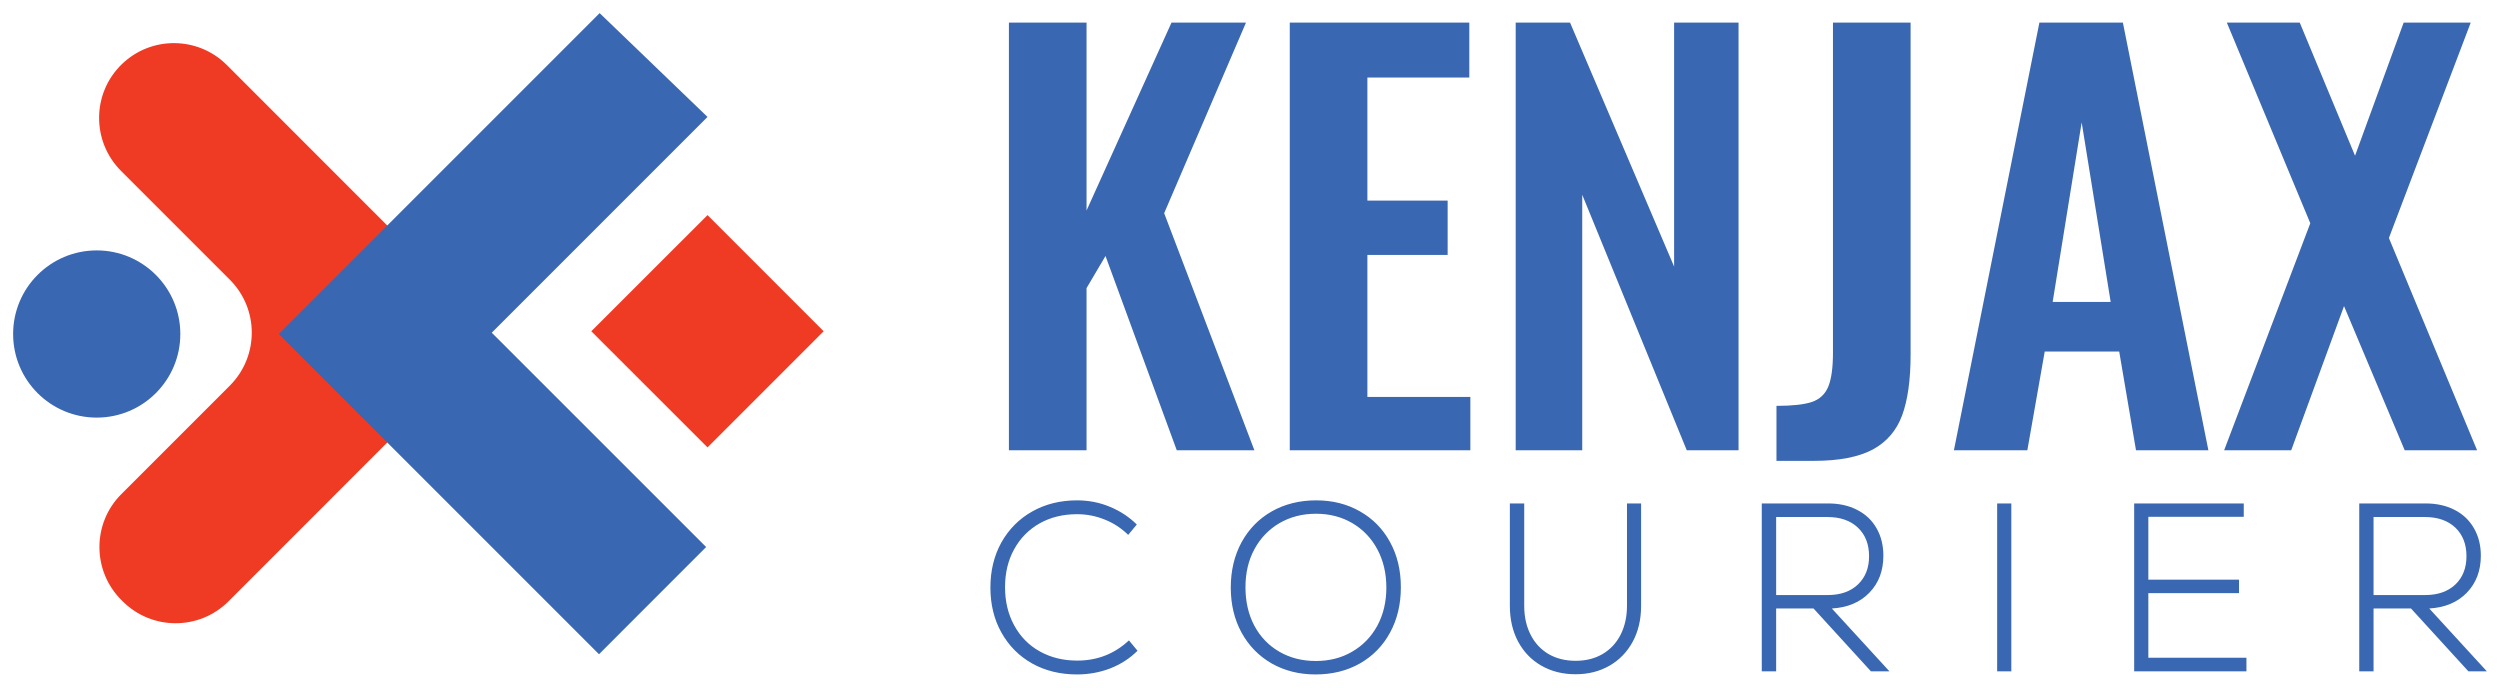
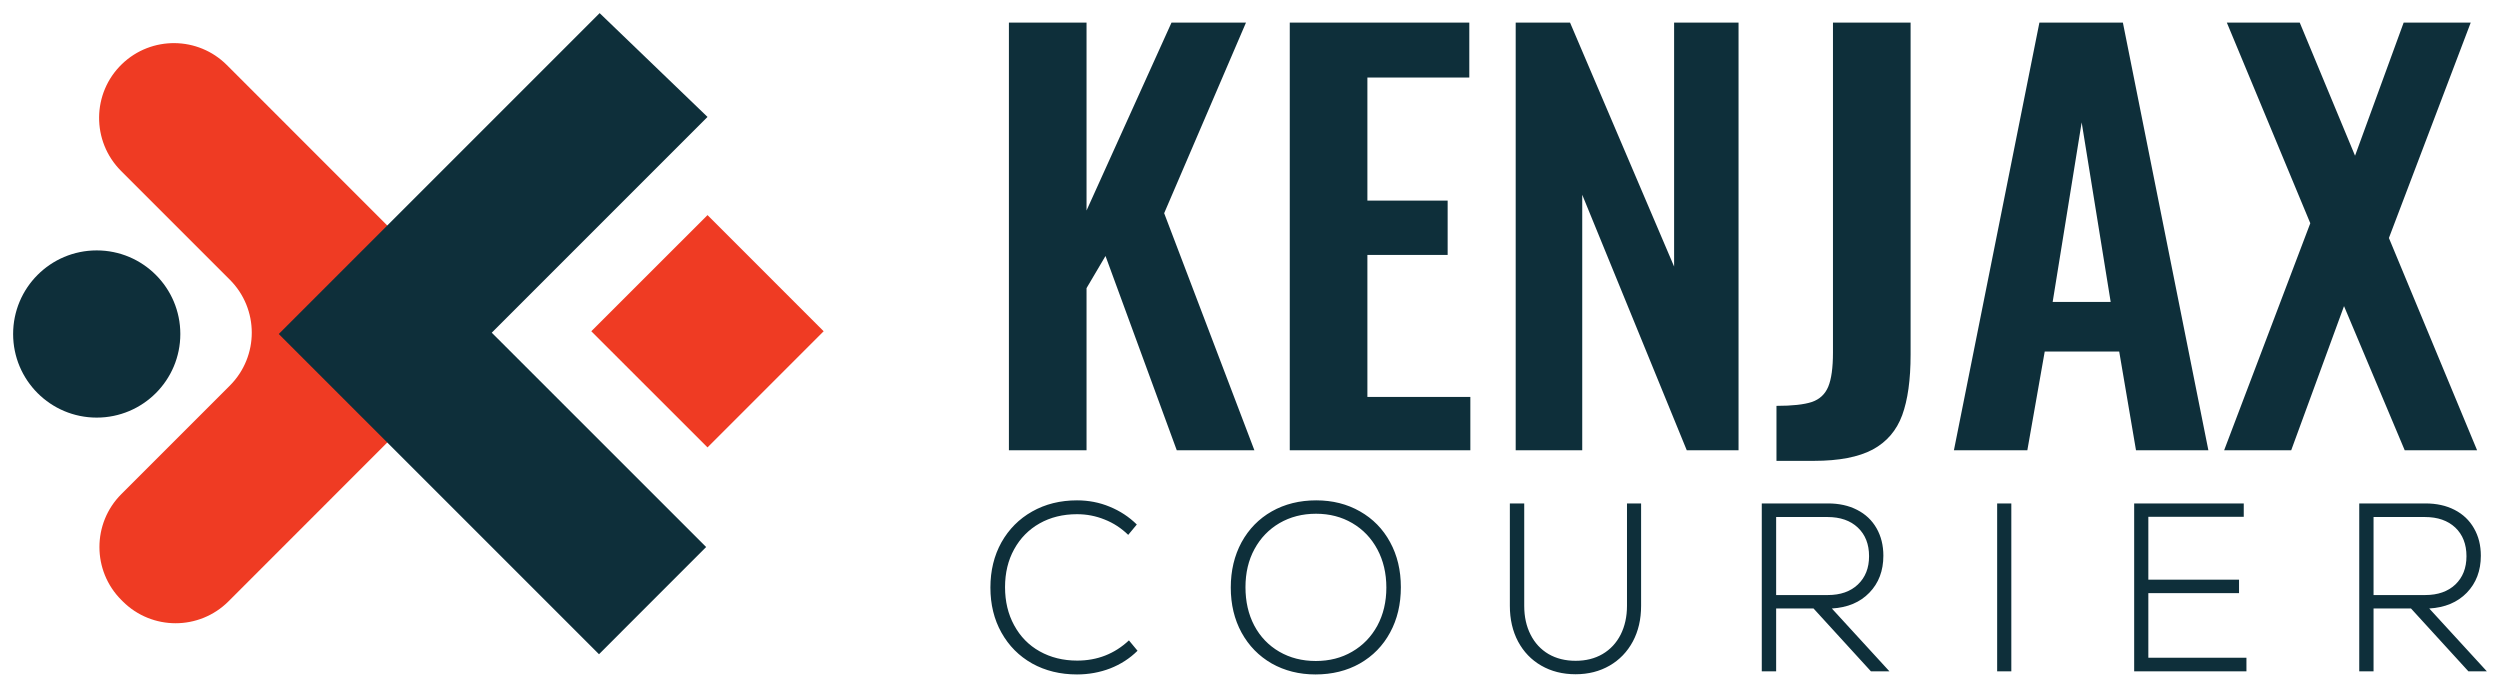
<svg xmlns="http://www.w3.org/2000/svg" viewBox="0 0 380.98 104.78" role="img" aria-label="Kenjax Courier">
  <path fill="#EF3B23" d="M 34.57,9.91 L 67.49,42.84 C 71.95,47.29 71.95,54.51 67.49,58.96 L 34.82,91.64 C 30.37,96.09 23.15,96.09 18.7,91.64 L 18.49,91.43 C 14.04,86.98 14.04,79.75 18.49,75.3 L 35.03,58.76 C 39.48,54.3 39.48,47.09 35.03,42.63 L 18.44,26.04 C 13.93,21.52 14,14.18 18.59,9.76 C 23.07,5.45 30.18,5.52 34.57,9.91 M 125.52,50.48 L 107.82,68.18 L 90.11,50.48 L 107.82,32.78 L 125.52,50.48" />
-   <path fill="#3A67B1" d="M 91.38,2 L 42.48,50.9 L 91.28,99.7 L 107.61,83.36 L 74.94,50.7 L 107.82,17.82 L 91.38,2 M 27.48,50.9 C 27.48,57.94 21.77,63.64 14.74,63.64 C 7.7,63.64 2,57.94 2,50.9 C 2,43.86 7.7,38.16 14.74,38.16 C 21.77,38.16 27.48,43.86 27.48,50.9" />
-   <path fill="#3A67B1" d="M 153.75,3.44 L 165.58,3.44 L 165.58,32.08 L 178.53,3.44 L 189.88,3.44 L 177.41,32.49 L 191.16,68.62 L 179.33,68.62 L 168.47,39.01 L 165.58,43.91 L 165.58,68.62 L 153.75,68.62 L 153.75,3.44 M 196.55,3.44 L 223.91,3.44 L 223.91,11.82 L 208.38,11.82 L 208.38,30.57 L 220.61,30.57 L 220.61,38.85 L 208.38,38.85 L 208.38,60.49 L 224.07,60.49 L 224.07,68.62 L 196.55,68.62 L 196.55,3.44 M 230.98,3.44 L 239.26,3.44 L 255.12,40.62 L 255.12,3.44 L 264.94,3.44 L 264.94,68.62 L 257.05,68.62 L 241.12,29.68 L 241.12,68.62 L 230.98,68.62 L 230.98,3.44 M 270.72,61.85 C 273.13,61.85 274.93,61.65 276.11,61.26 C 277.3,60.85 278.13,60.08 278.61,58.93 C 279.09,57.77 279.33,56.04 279.33,53.73 L 279.33,3.44 L 291.16,3.44 L 291.16,54.05 C 291.16,57.87 290.73,60.94 289.88,63.27 C 289.02,65.61 287.52,67.35 285.38,68.51 C 283.23,69.65 280.25,70.23 276.44,70.23 L 270.72,70.23 L 270.72,61.85 M 310.79,3.44 L 323.51,3.44 L 336.54,68.62 L 325.51,68.62 L 322.95,53.57 L 311.6,53.57 L 308.95,68.62 L 297.76,68.62 L 310.79,3.44 M 321.65,46.01 L 317.23,18.65 L 312.81,46.01 L 321.65,46.01 M 352.07,34.02 L 339.35,3.44 L 350.46,3.44 L 358.89,23.73 L 366.3,3.44 L 376.52,3.44 L 364.05,36.27 L 377.49,68.62 L 366.46,68.62 L 357.21,46.65 L 349.16,68.62 L 338.94,68.62 L 352.07,34.02 M 164.13,102.78 C 161.57,102.78 159.29,102.22 157.29,101.11 C 155.29,99.98 153.74,98.42 152.61,96.4 C 151.49,94.4 150.93,92.11 150.93,89.54 C 150.93,86.96 151.49,84.67 152.61,82.65 C 153.74,80.65 155.29,79.08 157.29,77.95 C 159.29,76.82 161.57,76.25 164.13,76.25 C 165.89,76.25 167.55,76.57 169.11,77.22 C 170.68,77.86 172.06,78.77 173.24,79.93 L 171.93,81.51 C 170.87,80.48 169.68,79.7 168.33,79.17 C 167,78.63 165.6,78.36 164.13,78.36 C 161.98,78.36 160.08,78.83 158.43,79.76 C 156.77,80.7 155.48,82.01 154.55,83.7 C 153.62,85.38 153.16,87.31 153.16,89.48 C 153.16,91.65 153.62,93.59 154.55,95.29 C 155.48,97 156.77,98.33 158.44,99.26 C 160.12,100.2 162.02,100.67 164.16,100.67 C 167.21,100.67 169.84,99.65 172.04,97.59 L 173.35,99.17 C 172.17,100.34 170.79,101.23 169.19,101.86 C 167.6,102.47 165.91,102.78 164.13,102.78 M 200.47,102.78 C 197.99,102.78 195.77,102.22 193.8,101.11 C 191.84,99.98 190.31,98.42 189.2,96.4 C 188.11,94.4 187.56,92.11 187.56,89.54 C 187.56,86.96 188.11,84.66 189.2,82.64 C 190.31,80.62 191.84,79.05 193.81,77.93 C 195.79,76.81 198.05,76.25 200.58,76.25 C 203.07,76.25 205.29,76.81 207.25,77.93 C 209.22,79.05 210.75,80.61 211.84,82.62 C 212.94,84.63 213.48,86.92 213.48,89.48 C 213.48,92.07 212.94,94.37 211.84,96.39 C 210.75,98.41 209.21,99.98 207.23,101.11 C 205.27,102.22 203.01,102.78 200.47,102.78 M 200.52,100.73 C 202.59,100.73 204.44,100.26 206.06,99.31 C 207.7,98.36 208.97,97.04 209.89,95.36 C 210.81,93.66 211.27,91.72 211.27,89.54 C 211.27,87.36 210.81,85.41 209.89,83.7 C 208.97,81.99 207.7,80.67 206.08,79.72 C 204.46,78.77 202.62,78.29 200.55,78.29 C 198.47,78.29 196.62,78.77 194.98,79.72 C 193.36,80.67 192.09,81.99 191.17,83.68 C 190.25,85.37 189.8,87.31 189.8,89.48 C 189.8,91.67 190.24,93.62 191.14,95.33 C 192.05,97.04 193.32,98.36 194.95,99.31 C 196.59,100.26 198.44,100.73 200.52,100.73 M 240.11,102.75 C 238.14,102.75 236.39,102.31 234.87,101.43 C 233.36,100.56 232.19,99.34 231.34,97.76 C 230.51,96.19 230.09,94.38 230.09,92.33 L 230.09,76.72 L 232.28,76.72 L 232.28,92.33 C 232.28,93.98 232.6,95.45 233.25,96.72 C 233.89,97.99 234.8,98.97 235.98,99.67 C 237.17,100.36 238.55,100.7 240.11,100.7 C 241.67,100.7 243.04,100.36 244.22,99.67 C 245.41,98.97 246.32,97.99 246.97,96.72 C 247.61,95.45 247.94,93.98 247.94,92.33 L 247.94,76.72 L 250.09,76.72 L 250.09,92.33 C 250.09,94.38 249.67,96.19 248.83,97.76 C 247.98,99.34 246.8,100.56 245.3,101.43 C 243.78,102.31 242.05,102.75 240.11,102.75 M 276.37,92.73 L 270.67,92.73 L 270.67,102.31 L 268.48,102.31 L 268.48,76.72 L 278.58,76.72 C 280.25,76.72 281.73,77.04 283.01,77.7 C 284.3,78.36 285.28,79.29 285.97,80.5 C 286.66,81.71 287.01,83.1 287.01,84.68 C 287.01,86.98 286.3,88.86 284.87,90.33 C 283.46,91.79 281.55,92.59 279.16,92.73 L 287.94,102.31 L 285.12,102.31 L 276.37,92.73 M 284.83,84.76 C 284.83,82.93 284.26,81.48 283.12,80.4 C 281.99,79.33 280.44,78.79 278.5,78.79 L 270.67,78.79 L 270.67,90.68 L 278.55,90.68 C 280.46,90.68 281.99,90.15 283.12,89.08 C 284.26,88 284.83,86.57 284.83,84.76 M 304.35,76.72 L 306.51,76.72 L 306.51,102.31 L 304.35,102.31 L 304.35,76.72 M 327.39,100.23 L 342.34,100.23 L 342.34,102.31 L 325.23,102.31 L 325.23,76.72 L 341.93,76.72 L 341.93,78.76 L 327.39,78.76 L 327.39,88.34 L 341.21,88.34 L 341.21,90.39 L 327.39,90.39 L 327.39,100.23 M 367.42,92.73 L 361.71,92.73 L 361.71,102.31 L 359.53,102.31 L 359.53,76.72 L 369.62,76.72 C 371.3,76.72 372.78,77.04 374.06,77.7 C 375.34,78.36 376.32,79.29 377.01,80.5 C 377.71,81.71 378.06,83.1 378.06,84.68 C 378.06,86.98 377.34,88.86 375.92,90.33 C 374.5,91.79 372.59,92.59 370.2,92.73 L 378.98,102.31 L 376.17,102.31 L 367.42,92.73 M 375.87,84.76 C 375.87,82.93 375.3,81.48 374.17,80.4 C 373.03,79.33 371.49,78.79 369.54,78.79 L 361.71,78.79 L 361.71,90.68 L 369.59,90.68 C 371.5,90.68 373.03,90.15 374.17,89.08 C 375.3,88 375.87,86.57 375.87,84.76" />
+   <path fill="#0E2F3A" d="M 91.38,2 L 42.48,50.9 L 91.28,99.7 L 107.61,83.36 L 74.94,50.7 L 107.82,17.82 L 91.38,2 M 27.48,50.9 C 27.48,57.94 21.77,63.64 14.74,63.64 C 7.7,63.64 2,57.94 2,50.9 C 2,43.86 7.7,38.16 14.74,38.16 C 21.77,38.16 27.48,43.86 27.48,50.9" />
+   <path fill="#0E2F3A" d="M 153.75,3.44 L 165.58,3.44 L 165.58,32.08 L 178.53,3.44 L 189.88,3.44 L 177.41,32.49 L 191.16,68.62 L 179.33,68.62 L 168.47,39.01 L 165.58,43.91 L 165.58,68.62 L 153.75,68.62 L 153.75,3.44 M 196.55,3.44 L 223.91,3.44 L 223.91,11.82 L 208.38,11.82 L 208.38,30.57 L 220.61,30.57 L 220.61,38.85 L 208.38,38.85 L 208.38,60.49 L 224.07,60.49 L 224.07,68.62 L 196.55,68.62 L 196.55,3.44 M 230.98,3.44 L 239.26,3.44 L 255.12,40.62 L 255.12,3.44 L 264.94,3.44 L 264.94,68.62 L 257.05,68.62 L 241.12,29.68 L 241.12,68.62 L 230.98,68.62 L 230.98,3.44 M 270.72,61.85 C 273.13,61.85 274.93,61.65 276.11,61.26 C 277.3,60.85 278.13,60.08 278.61,58.93 C 279.09,57.77 279.33,56.04 279.33,53.73 L 279.33,3.44 L 291.16,3.44 L 291.16,54.05 C 291.16,57.87 290.73,60.94 289.88,63.27 C 289.02,65.61 287.52,67.35 285.38,68.51 C 283.23,69.65 280.25,70.23 276.44,70.23 L 270.72,70.23 L 270.72,61.85 M 310.79,3.44 L 323.51,3.44 L 336.54,68.62 L 325.51,68.62 L 322.95,53.57 L 311.6,53.57 L 308.95,68.62 L 297.76,68.62 L 310.79,3.44 M 321.65,46.01 L 317.23,18.65 L 312.81,46.01 L 321.65,46.01 M 352.07,34.02 L 339.35,3.44 L 350.46,3.44 L 358.89,23.73 L 366.3,3.44 L 376.52,3.44 L 364.05,36.27 L 377.49,68.62 L 366.46,68.62 L 357.21,46.65 L 349.16,68.62 L 338.94,68.62 L 352.07,34.02 M 164.13,102.78 C 161.57,102.78 159.29,102.22 157.29,101.11 C 155.29,99.98 153.74,98.42 152.61,96.4 C 151.49,94.4 150.93,92.11 150.93,89.54 C 150.93,86.96 151.49,84.67 152.61,82.65 C 153.74,80.65 155.29,79.08 157.29,77.95 C 159.29,76.82 161.57,76.25 164.13,76.25 C 165.89,76.25 167.55,76.57 169.11,77.22 C 170.68,77.86 172.06,78.77 173.24,79.93 L 171.93,81.51 C 170.87,80.48 169.68,79.7 168.33,79.17 C 167,78.63 165.6,78.36 164.13,78.36 C 161.98,78.36 160.08,78.83 158.43,79.76 C 156.77,80.7 155.48,82.01 154.55,83.7 C 153.62,85.38 153.16,87.31 153.16,89.48 C 153.16,91.65 153.62,93.59 154.55,95.29 C 155.48,97 156.77,98.33 158.44,99.26 C 160.12,100.2 162.02,100.67 164.16,100.67 C 167.21,100.67 169.84,99.65 172.04,97.59 L 173.35,99.17 C 172.17,100.34 170.79,101.23 169.19,101.86 C 167.6,102.47 165.91,102.78 164.13,102.78 M 200.47,102.78 C 197.99,102.78 195.77,102.22 193.8,101.11 C 191.84,99.98 190.31,98.42 189.2,96.4 C 188.11,94.4 187.56,92.11 187.56,89.54 C 187.56,86.96 188.11,84.66 189.2,82.64 C 190.31,80.62 191.84,79.05 193.81,77.93 C 195.79,76.81 198.05,76.25 200.58,76.25 C 203.07,76.25 205.29,76.81 207.25,77.93 C 209.22,79.05 210.75,80.61 211.84,82.62 C 212.94,84.63 213.48,86.92 213.48,89.48 C 213.48,92.07 212.94,94.37 211.84,96.39 C 210.75,98.41 209.21,99.98 207.23,101.11 C 205.27,102.22 203.01,102.78 200.47,102.78 M 200.52,100.73 C 202.59,100.73 204.44,100.26 206.06,99.31 C 207.7,98.36 208.97,97.04 209.89,95.36 C 210.81,93.66 211.27,91.72 211.27,89.54 C 211.27,87.36 210.81,85.41 209.89,83.7 C 208.97,81.99 207.7,80.67 206.08,79.72 C 204.46,78.77 202.62,78.29 200.55,78.29 C 198.47,78.29 196.62,78.77 194.98,79.72 C 193.36,80.67 192.09,81.99 191.17,83.68 C 190.25,85.37 189.8,87.31 189.8,89.48 C 189.8,91.67 190.24,93.62 191.14,95.33 C 192.05,97.04 193.32,98.36 194.95,99.31 C 196.59,100.26 198.44,100.73 200.52,100.73 M 240.11,102.75 C 238.14,102.75 236.39,102.31 234.87,101.43 C 233.36,100.56 232.19,99.34 231.34,97.76 C 230.51,96.19 230.09,94.38 230.09,92.33 L 230.09,76.72 L 232.28,76.72 L 232.28,92.33 C 232.28,93.98 232.6,95.45 233.25,96.72 C 233.89,97.99 234.8,98.97 235.98,99.67 C 237.17,100.36 238.55,100.7 240.11,100.7 C 241.67,100.7 243.04,100.36 244.22,99.67 C 245.41,98.97 246.32,97.99 246.97,96.72 C 247.61,95.45 247.94,93.98 247.94,92.33 L 247.94,76.72 L 250.09,76.72 L 250.09,92.33 C 250.09,94.38 249.67,96.19 248.83,97.76 C 247.98,99.34 246.8,100.56 245.3,101.43 C 243.78,102.31 242.05,102.75 240.11,102.75 M 276.37,92.73 L 270.67,92.73 L 270.67,102.31 L 268.48,102.31 L 268.48,76.72 L 278.58,76.72 C 280.25,76.72 281.73,77.04 283.01,77.7 C 284.3,78.36 285.28,79.29 285.97,80.5 C 286.66,81.71 287.01,83.1 287.01,84.68 C 287.01,86.98 286.3,88.86 284.87,90.33 C 283.46,91.79 281.55,92.59 279.16,92.73 L 287.94,102.31 L 285.12,102.31 L 276.37,92.73 M 284.83,84.76 C 284.83,82.93 284.26,81.48 283.12,80.4 C 281.99,79.33 280.44,78.79 278.5,78.79 L 270.67,78.79 L 270.67,90.68 L 278.55,90.68 C 280.46,90.68 281.99,90.15 283.12,89.08 C 284.26,88 284.83,86.57 284.83,84.76 M 304.35,76.72 L 306.51,76.72 L 306.51,102.31 L 304.35,102.31 L 304.35,76.72 M 327.39,100.23 L 342.34,100.23 L 342.34,102.31 L 325.23,102.31 L 325.23,76.72 L 341.93,76.72 L 341.93,78.76 L 327.39,78.76 L 327.39,88.34 L 341.21,88.34 L 341.21,90.39 L 327.39,90.39 L 327.39,100.23 M 367.42,92.73 L 361.71,92.73 L 361.71,102.31 L 359.53,102.31 L 359.53,76.72 L 369.62,76.72 C 371.3,76.72 372.78,77.04 374.06,77.7 C 375.34,78.36 376.32,79.29 377.01,80.5 C 377.71,81.71 378.06,83.1 378.06,84.68 C 378.06,86.98 377.34,88.86 375.92,90.33 C 374.5,91.79 372.59,92.59 370.2,92.73 L 378.98,102.31 L 376.17,102.31 L 367.42,92.73 M 375.87,84.76 C 375.87,82.93 375.3,81.48 374.17,80.4 C 373.03,79.33 371.49,78.79 369.54,78.79 L 361.71,78.79 L 361.71,90.68 L 369.59,90.68 C 371.5,90.68 373.03,90.15 374.17,89.08 C 375.3,88 375.87,86.57 375.87,84.76" />
</svg>
